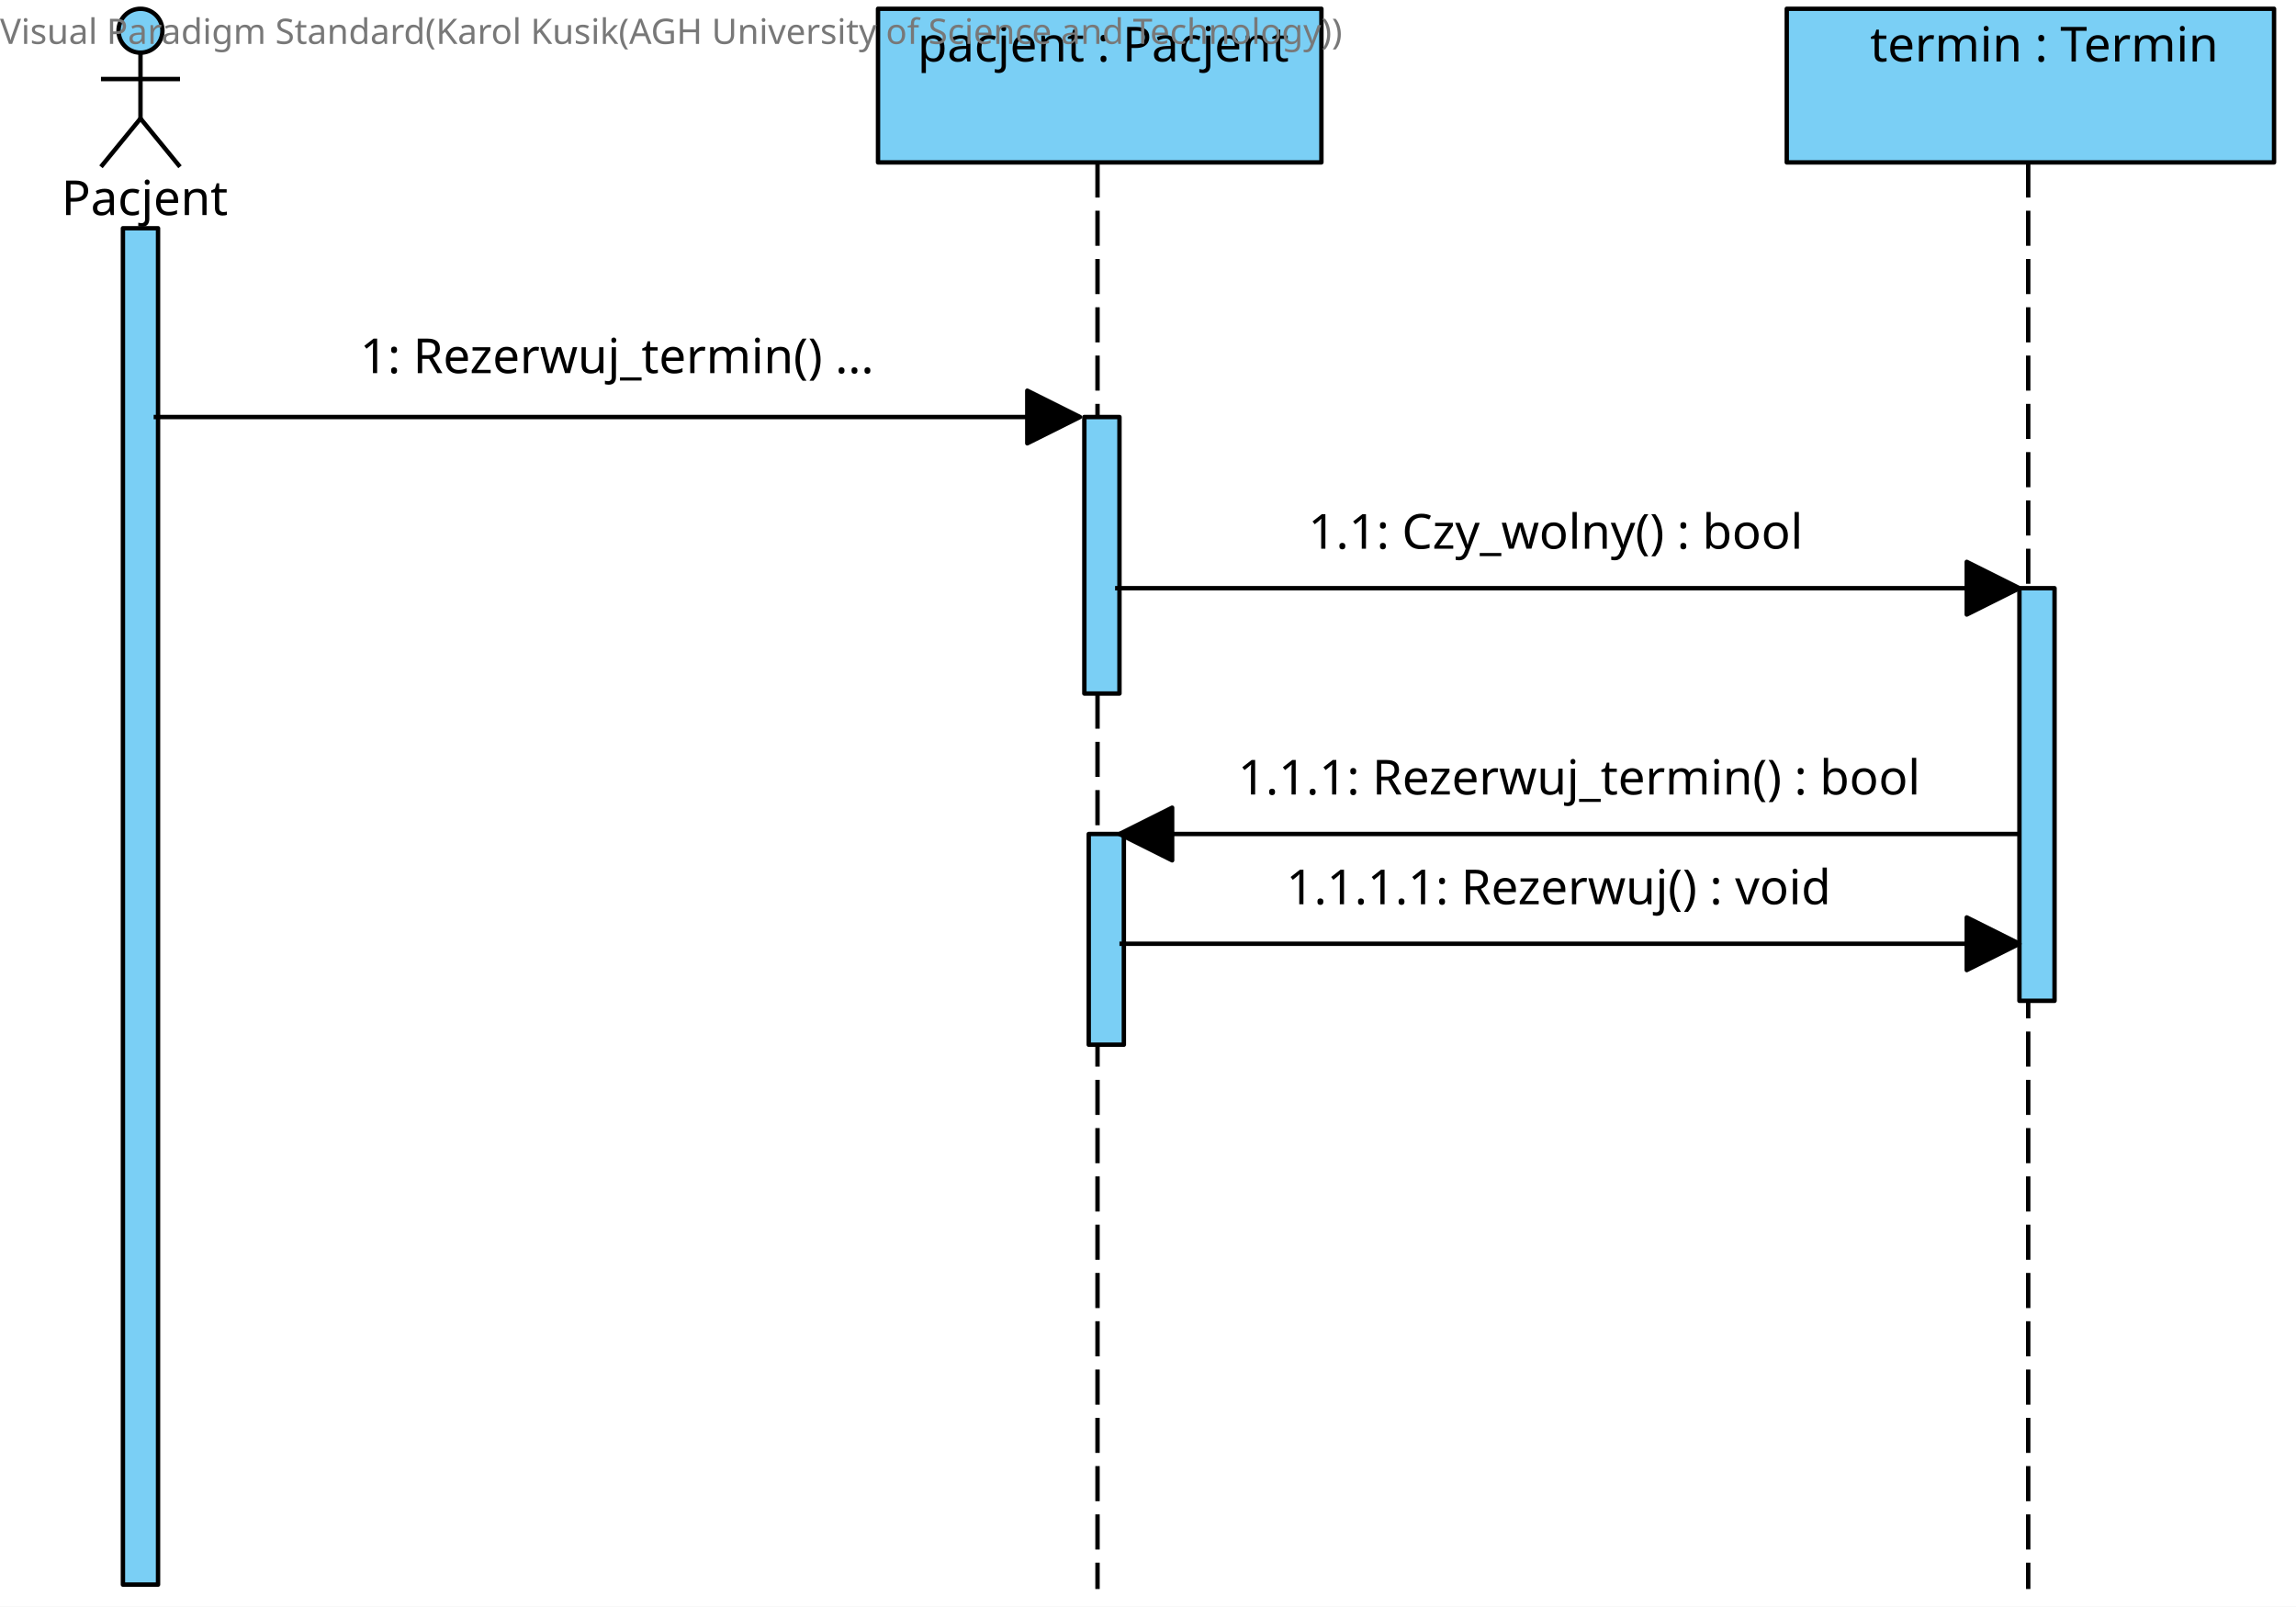
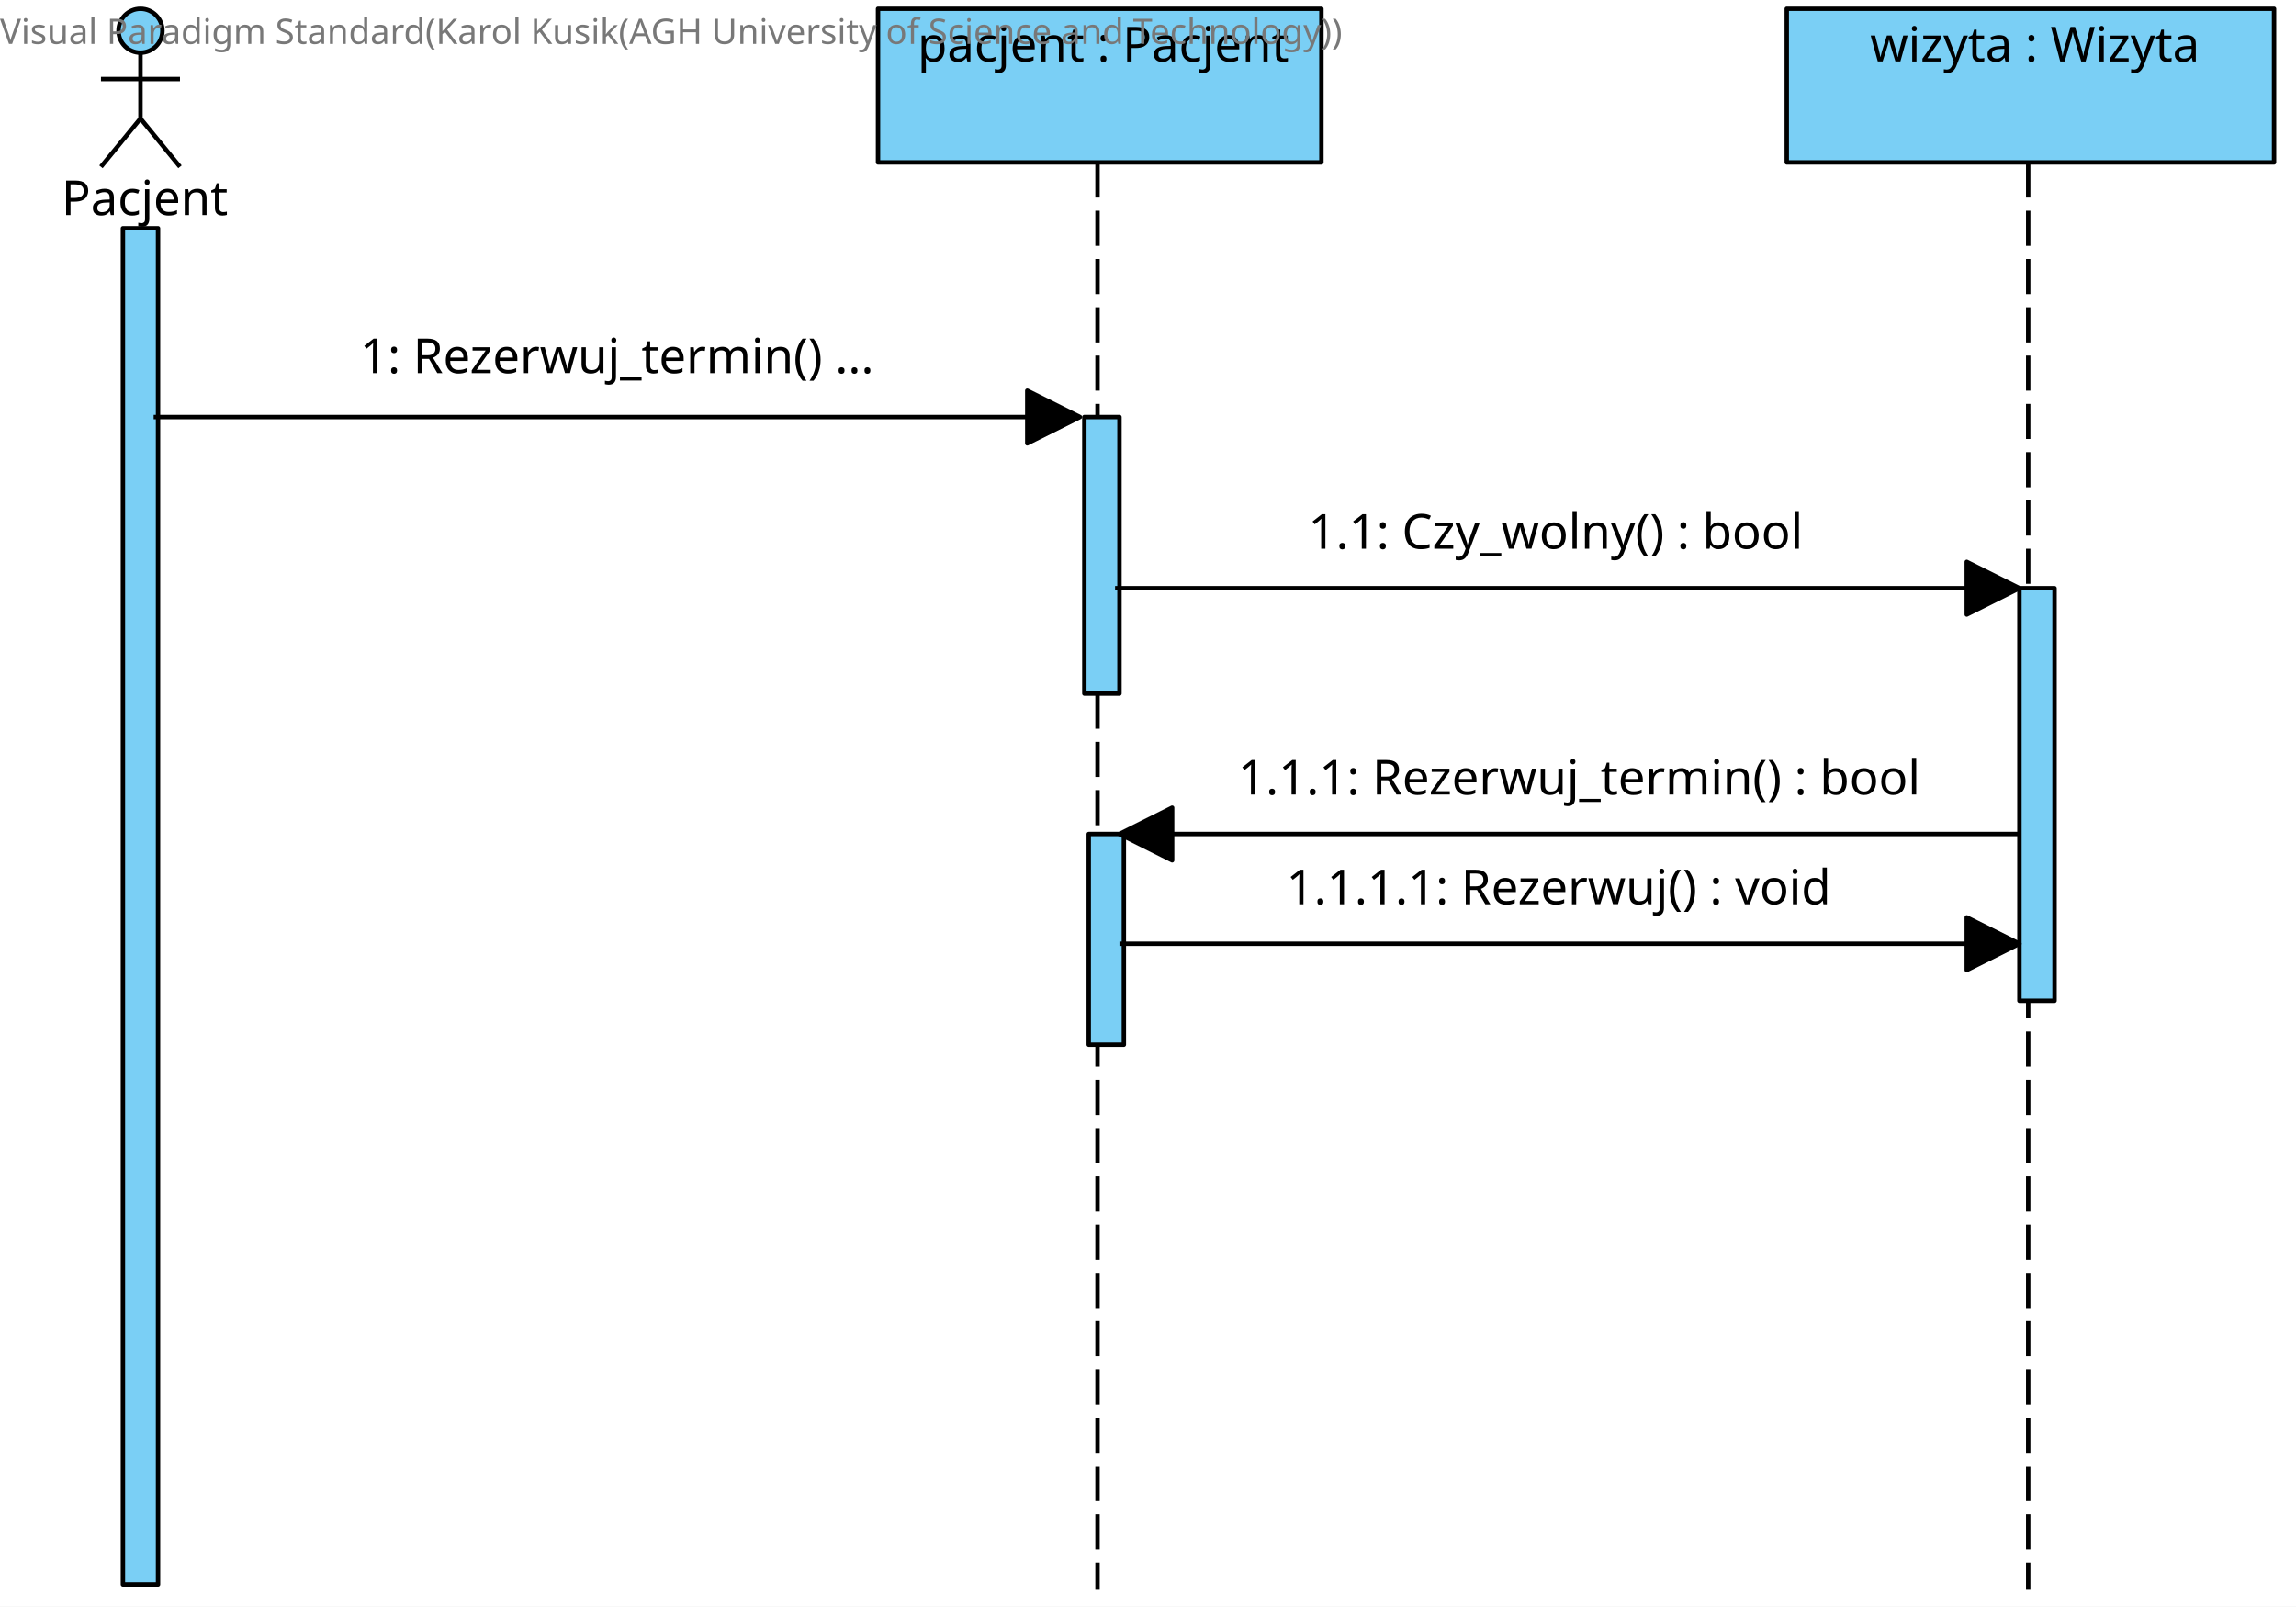
<svg xmlns="http://www.w3.org/2000/svg" fill-opacity="0" color-rendering="auto" color-interpolation="auto" text-rendering="auto" stroke="rgb(0,0,0)" stroke-linecap="square" width="523" stroke-miterlimit="10" shape-rendering="auto" stroke-opacity="0" fill="rgb(0,0,0)" stroke-dasharray="none" font-weight="normal" stroke-width="1" height="366" font-family="'Dialog'" font-style="normal" stroke-linejoin="miter" font-size="12px" stroke-dashoffset="0" image-rendering="auto">
  <defs id="genericDefs" />
  <g>
    <defs id="defs1">
      <clipPath clipPathUnits="userSpaceOnUse" id="clipPath1">
        <path d="M-7 -7 L71 -7 L71 371 L-7 371 L-7 -7 Z" />
      </clipPath>
      <clipPath clipPathUnits="userSpaceOnUse" id="clipPath2">
        <path d="M-7 -7 L113 -7 L113 371 L-7 371 L-7 -7 Z" />
      </clipPath>
      <clipPath clipPathUnits="userSpaceOnUse" id="clipPath3">
        <path d="M-7 -7 L19 -7 L19 74 L-7 74 L-7 -7 Z" />
      </clipPath>
      <clipPath clipPathUnits="userSpaceOnUse" id="clipPath4">
        <path d="M-7 -7 L123 -7 L123 371 L-7 371 L-7 -7 Z" />
      </clipPath>
      <clipPath clipPathUnits="userSpaceOnUse" id="clipPath5">
        <path d="M-7 -7 L19 -7 L19 105 L-7 105 L-7 -7 Z" />
      </clipPath>
      <clipPath clipPathUnits="userSpaceOnUse" id="clipPath6">
        <path d="M-7 -7 L19 -7 L19 59 L-7 59 L-7 -7 Z" />
      </clipPath>
      <clipPath clipPathUnits="userSpaceOnUse" id="clipPath7">
        <path d="M-57 -15 L114 -15 L114 30 L-57 30 L-57 -15 Z" />
      </clipPath>
      <clipPath clipPathUnits="userSpaceOnUse" id="clipPath8">
        <path d="M-102 -15 L204 -15 L204 30 L-102 30 L-102 -15 Z" />
      </clipPath>
      <clipPath clipPathUnits="userSpaceOnUse" id="clipPath9">
        <path d="M-112 -15 L224 -15 L224 30 L-112 30 L-112 -15 Z" />
      </clipPath>
      <clipPath clipPathUnits="userSpaceOnUse" id="clipPath10">
        <path d="M0 0 L326 0 L326 115 L0 115 L0 0 Z" />
      </clipPath>
      <clipPath clipPathUnits="userSpaceOnUse" id="clipPath11">
        <path d="M222 34 L222 49 L98 49 L98 34 ZM0 0 L0 115 L326 115 L326 90 L308 90 L308 74 L326 74 L326 0 L81 0 L81 13 L25 13 L25 0 Z" />
      </clipPath>
      <clipPath clipPathUnits="userSpaceOnUse" id="clipPath12">
        <path d="M0 0 L320 0 L320 115 L0 115 L0 0 Z" />
      </clipPath>
      <clipPath clipPathUnits="userSpaceOnUse" id="clipPath13">
        <path d="M222 35 L222 51 L89 51 L89 35 ZM245 91 L245 107 L73 107 L73 91 ZM3 0 L3 10 L0 10 L0 115 L320 115 L320 0 Z" />
      </clipPath>
      <clipPath clipPathUnits="userSpaceOnUse" id="clipPath14">
        <path d="M0 0 L319 0 L319 115 L0 115 L0 0 Z" />
      </clipPath>
      <clipPath clipPathUnits="userSpaceOnUse" id="clipPath15">
        <path d="M244 34 L244 50 L72 50 L72 34 ZM227 59 L227 75 L83 75 L83 59 ZM0 0 L0 115 L319 115 L319 0 Z" />
      </clipPath>
      <clipPath clipPathUnits="userSpaceOnUse" id="clipPath16">
        <path d="M244 10 L244 26 L72 26 L72 10 ZM227 35 L227 51 L83 51 L83 35 ZM0 0 L0 115 L319 115 L319 0 Z" />
      </clipPath>
      <clipPath clipPathUnits="userSpaceOnUse" id="clipPath17">
        <path d="M-144 -16 L288 -16 L288 32 L-144 32 L-144 -16 Z" />
      </clipPath>
      <clipPath clipPathUnits="userSpaceOnUse" id="clipPath18">
        <path d="M-172 -16 L344 -16 L344 32 L-172 32 L-172 -16 Z" />
      </clipPath>
      <clipPath clipPathUnits="userSpaceOnUse" id="clipPath19">
        <path d="M-133 -16 L266 -16 L266 32 L-133 32 L-133 -16 Z" />
      </clipPath>
      <clipPath clipPathUnits="userSpaceOnUse" id="clipPath20">
        <path d="M-124 -15 L248 -15 L248 30 L-124 30 L-124 -15 Z" />
      </clipPath>
    </defs>
    <g fill="white" text-rendering="geometricPrecision" fill-opacity="1" stroke-opacity="1" stroke="white">
      <rect x="0" width="523" height="366" y="0" stroke="none" />
    </g>
    <g font-size="11px" transform="translate(2,2)" fill-opacity="1" fill="rgb(122,207,245)" text-rendering="geometricPrecision" image-rendering="optimizeQuality" font-family="sans-serif" stroke="rgb(122,207,245)" stroke-opacity="1">
      <circle r="5" clip-path="url(#clipPath1)" cx="30" cy="5" stroke="none" />
      <rect x="26" width="8" height="309" y="50" clip-path="url(#clipPath1)" stroke="none" />
    </g>
    <g stroke-linecap="butt" font-size="11px" transform="translate(2,2)" fill-opacity="1" fill="black" text-rendering="geometricPrecision" image-rendering="optimizeQuality" font-family="sans-serif" stroke-linejoin="round" stroke="black" stroke-opacity="1" stroke-miterlimit="0">
      <circle fill="none" r="5" clip-path="url(#clipPath1)" cx="30" cy="5" />
      <rect fill="none" x="26" width="8" height="309" y="50" clip-path="url(#clipPath1)" />
      <line y2="25" fill="none" x1="30" clip-path="url(#clipPath1)" x2="30" y1="10" />
      <line y2="36" fill="none" x1="30" clip-path="url(#clipPath1)" x2="21" y1="25" />
      <line y2="36" fill="none" x1="30" clip-path="url(#clipPath1)" x2="39" y1="25" />
      <line y2="16" fill="none" x1="21" clip-path="url(#clipPath1)" x2="39" y1="16" />
    </g>
    <g font-size="11px" transform="translate(200,2)" fill-opacity="1" fill="rgb(122,207,245)" text-rendering="geometricPrecision" image-rendering="optimizeQuality" font-family="sans-serif" stroke="rgb(122,207,245)" stroke-opacity="1">
      <rect x="0" width="101" height="35" y="0" clip-path="url(#clipPath2)" stroke="none" />
    </g>
    <g stroke-linecap="butt" font-size="11px" transform="translate(200,2)" fill-opacity="1" fill="black" text-rendering="geometricPrecision" image-rendering="optimizeQuality" font-family="sans-serif" stroke-linejoin="round" stroke="black" stroke-opacity="1" stroke-miterlimit="0">
      <rect fill="none" x="0" width="101" height="35" y="0" clip-path="url(#clipPath2)" />
      <line clip-path="url(#clipPath2)" fill="none" x1="50" x2="50" y1="35" y2="360" stroke-linejoin="bevel" stroke-dasharray="8,3" />
    </g>
    <g font-size="11px" transform="translate(247,95)" fill-opacity="1" fill="rgb(122,207,245)" text-rendering="geometricPrecision" image-rendering="optimizeQuality" font-family="sans-serif" stroke="rgb(122,207,245)" stroke-opacity="1">
      <rect x="0" width="8" height="63" y="0" clip-path="url(#clipPath3)" stroke="none" />
    </g>
    <g stroke-linecap="butt" font-size="11px" transform="translate(247,95)" fill-opacity="1" fill="black" text-rendering="geometricPrecision" image-rendering="optimizeQuality" font-family="sans-serif" stroke-linejoin="round" stroke="black" stroke-opacity="1" stroke-miterlimit="0">
      <rect fill="none" x="0" width="8" height="63" y="0" clip-path="url(#clipPath3)" />
    </g>
    <g font-size="11px" transform="translate(407,2)" fill-opacity="1" fill="rgb(122,207,245)" text-rendering="geometricPrecision" image-rendering="optimizeQuality" font-family="sans-serif" stroke="rgb(122,207,245)" stroke-opacity="1">
      <rect x="0" width="111" height="35" y="0" clip-path="url(#clipPath4)" stroke="none" />
    </g>
    <g stroke-linecap="butt" font-size="11px" transform="translate(407,2)" fill-opacity="1" fill="black" text-rendering="geometricPrecision" image-rendering="optimizeQuality" font-family="sans-serif" stroke-linejoin="round" stroke="black" stroke-opacity="1" stroke-miterlimit="0">
      <rect fill="none" x="0" width="111" height="35" y="0" clip-path="url(#clipPath4)" />
      <line clip-path="url(#clipPath4)" fill="none" x1="55" x2="55" y1="35" y2="360" stroke-linejoin="bevel" stroke-dasharray="8,3" />
    </g>
    <g font-size="11px" transform="translate(460,134)" fill-opacity="1" fill="rgb(122,207,245)" text-rendering="geometricPrecision" image-rendering="optimizeQuality" font-family="sans-serif" stroke="rgb(122,207,245)" stroke-opacity="1">
      <rect x="0" width="8" height="94" y="0" clip-path="url(#clipPath5)" stroke="none" />
    </g>
    <g stroke-linecap="butt" font-size="11px" transform="translate(460,134)" fill-opacity="1" fill="black" text-rendering="geometricPrecision" image-rendering="optimizeQuality" font-family="sans-serif" stroke-linejoin="round" stroke="black" stroke-opacity="1" stroke-miterlimit="0">
      <rect fill="none" x="0" width="8" height="94" y="0" clip-path="url(#clipPath5)" />
    </g>
    <g font-size="11px" transform="translate(248,190)" fill-opacity="1" fill="rgb(122,207,245)" text-rendering="geometricPrecision" image-rendering="optimizeQuality" font-family="sans-serif" stroke="rgb(122,207,245)" stroke-opacity="1">
      <rect x="0" width="8" height="48" y="0" clip-path="url(#clipPath6)" stroke="none" />
    </g>
    <g stroke-linecap="butt" font-size="11px" transform="translate(248,190)" fill-opacity="1" fill="black" text-rendering="geometricPrecision" image-rendering="optimizeQuality" font-family="sans-serif" stroke-linejoin="round" stroke="black" stroke-opacity="1" stroke-miterlimit="0">
      <rect fill="none" x="0" width="8" height="48" y="0" clip-path="url(#clipPath6)" />
    </g>
    <g font-size="11px" transform="translate(4,37)" fill-opacity="1" fill="black" text-rendering="geometricPrecision" image-rendering="optimizeQuality" font-family="sans-serif" stroke="black" stroke-opacity="1">
      <text x="10" xml:space="preserve" y="12" clip-path="url(#clipPath7)" stroke="none">Pacjent</text>
    </g>
    <g font-size="11px" transform="translate(200,2)" fill-opacity="1" fill="black" text-rendering="geometricPrecision" image-rendering="optimizeQuality" font-family="sans-serif" stroke="black" stroke-opacity="1">
      <text x="9" xml:space="preserve" y="12" clip-path="url(#clipPath8)" stroke="none">pacjent : Pacjent</text>
    </g>
    <g font-size="11px" transform="translate(407,2)" fill-opacity="1" fill="black" text-rendering="geometricPrecision" image-rendering="optimizeQuality" font-family="sans-serif" stroke="black" stroke-opacity="1">
-       <text x="19" xml:space="preserve" y="12" clip-path="url(#clipPath9)" stroke="none">termin : Termin</text>
+       <text x="19" xml:space="preserve" y="12" clip-path="url(#clipPath9)" stroke="none">wizyta : Wizyta</text>
    </g>
    <g stroke-linecap="butt" font-size="11px" transform="translate(-20,39)" fill-opacity="1" fill="black" text-rendering="geometricPrecision" image-rendering="optimizeQuality" font-family="sans-serif" stroke-linejoin="round" stroke="black" stroke-opacity="1">
      <line y2="56" fill="none" x1="55" clip-path="url(#clipPath11)" x2="266" y1="56" />
      <polygon points=" 266 56 254 50 254 62" clip-path="url(#clipPath11)" stroke="none" />
      <polygon fill="none" points=" 266 56 254 50 254 62" clip-path="url(#clipPath11)" />
    </g>
    <g stroke-linecap="butt" font-size="11px" transform="translate(199,78)" fill-opacity="1" fill="black" text-rendering="geometricPrecision" image-rendering="optimizeQuality" font-family="sans-serif" stroke-linejoin="round" stroke="black" stroke-opacity="1">
      <line y2="56" fill="none" x1="55" clip-path="url(#clipPath13)" x2="261" y1="56" />
      <polygon points=" 261 56 249 50 249 62" clip-path="url(#clipPath13)" stroke="none" />
      <polygon fill="none" points=" 261 56 249 50 249 62" clip-path="url(#clipPath13)" />
    </g>
    <g stroke-linecap="butt" font-size="11px" transform="translate(200,135)" fill-opacity="1" fill="black" text-rendering="geometricPrecision" image-rendering="optimizeQuality" font-family="sans-serif" stroke-linejoin="round" stroke="black" stroke-opacity="1">
      <line y2="55" fill="none" x1="260" clip-path="url(#clipPath15)" x2="55" y1="55" />
      <polygon points=" 55 55 67 61 67 49" clip-path="url(#clipPath15)" stroke="none" />
      <polygon fill="none" points=" 55 55 67 61 67 49" clip-path="url(#clipPath15)" />
    </g>
    <g stroke-linecap="butt" font-size="11px" transform="translate(200,159)" fill-opacity="1" fill="black" text-rendering="geometricPrecision" image-rendering="optimizeQuality" font-family="sans-serif" stroke-linejoin="round" stroke="black" stroke-opacity="1">
      <line y2="56" fill="none" x1="55" clip-path="url(#clipPath16)" x2="260" y1="56" />
      <polygon points=" 260 56 248 50 248 62" clip-path="url(#clipPath16)" stroke="none" />
      <polygon fill="none" points=" 260 56 248 50 248 62" clip-path="url(#clipPath16)" />
    </g>
    <g font-size="11px" transform="translate(283,194)" fill-opacity="1" fill="white" text-rendering="geometricPrecision" image-rendering="optimizeQuality" font-family="sans-serif" stroke="white" stroke-opacity="1">
      <rect x="0" width="144" height="16" y="0" clip-path="url(#clipPath17)" stroke="none" />
      <text fill="black" x="10" xml:space="preserve" y="12" clip-path="url(#clipPath17)" stroke="none">1.1.1.1: Rezerwuj() : void</text>
    </g>
    <g font-size="11px" transform="translate(272,169)" fill-opacity="1" fill="white" text-rendering="geometricPrecision" image-rendering="optimizeQuality" font-family="sans-serif" stroke="white" stroke-opacity="1">
      <rect x="0" width="172" height="16" y="0" clip-path="url(#clipPath18)" stroke="none" />
      <text fill="black" x="10" xml:space="preserve" y="12" clip-path="url(#clipPath18)" stroke="none">1.1.1: Rezerwuj_termin() : bool</text>
    </g>
    <g font-size="11px" transform="translate(288,113)" fill-opacity="1" fill="white" text-rendering="geometricPrecision" image-rendering="optimizeQuality" font-family="sans-serif" stroke="white" stroke-opacity="1">
      <rect x="0" width="133" height="16" y="0" clip-path="url(#clipPath19)" stroke="none" />
      <text fill="black" x="10" xml:space="preserve" y="12" clip-path="url(#clipPath19)" stroke="none">1.1: Czy_wolny() : bool</text>
    </g>
    <g font-size="11px" transform="translate(78,73)" fill-opacity="1" fill="white" text-rendering="geometricPrecision" image-rendering="optimizeQuality" font-family="sans-serif" stroke="white" stroke-opacity="1">
      <rect x="0" width="124" height="15" y="0" clip-path="url(#clipPath20)" stroke="none" />
      <text fill="black" x="4" xml:space="preserve" y="12" clip-path="url(#clipPath20)" stroke="none">1: Rezerwuj_termin() ...</text>
    </g>
    <g font-size="8px" fill-opacity="1" fill="rgb(120,120,120)" text-rendering="geometricPrecision" image-rendering="optimizeQuality" stroke="rgb(120,120,120)" stroke-opacity="1">
      <text x="0" xml:space="preserve" y="10" stroke="none">Visual Paradigm Standard(Karol Kusik(AGH University of Science and Technology))</text>
    </g>
  </g>
</svg>
